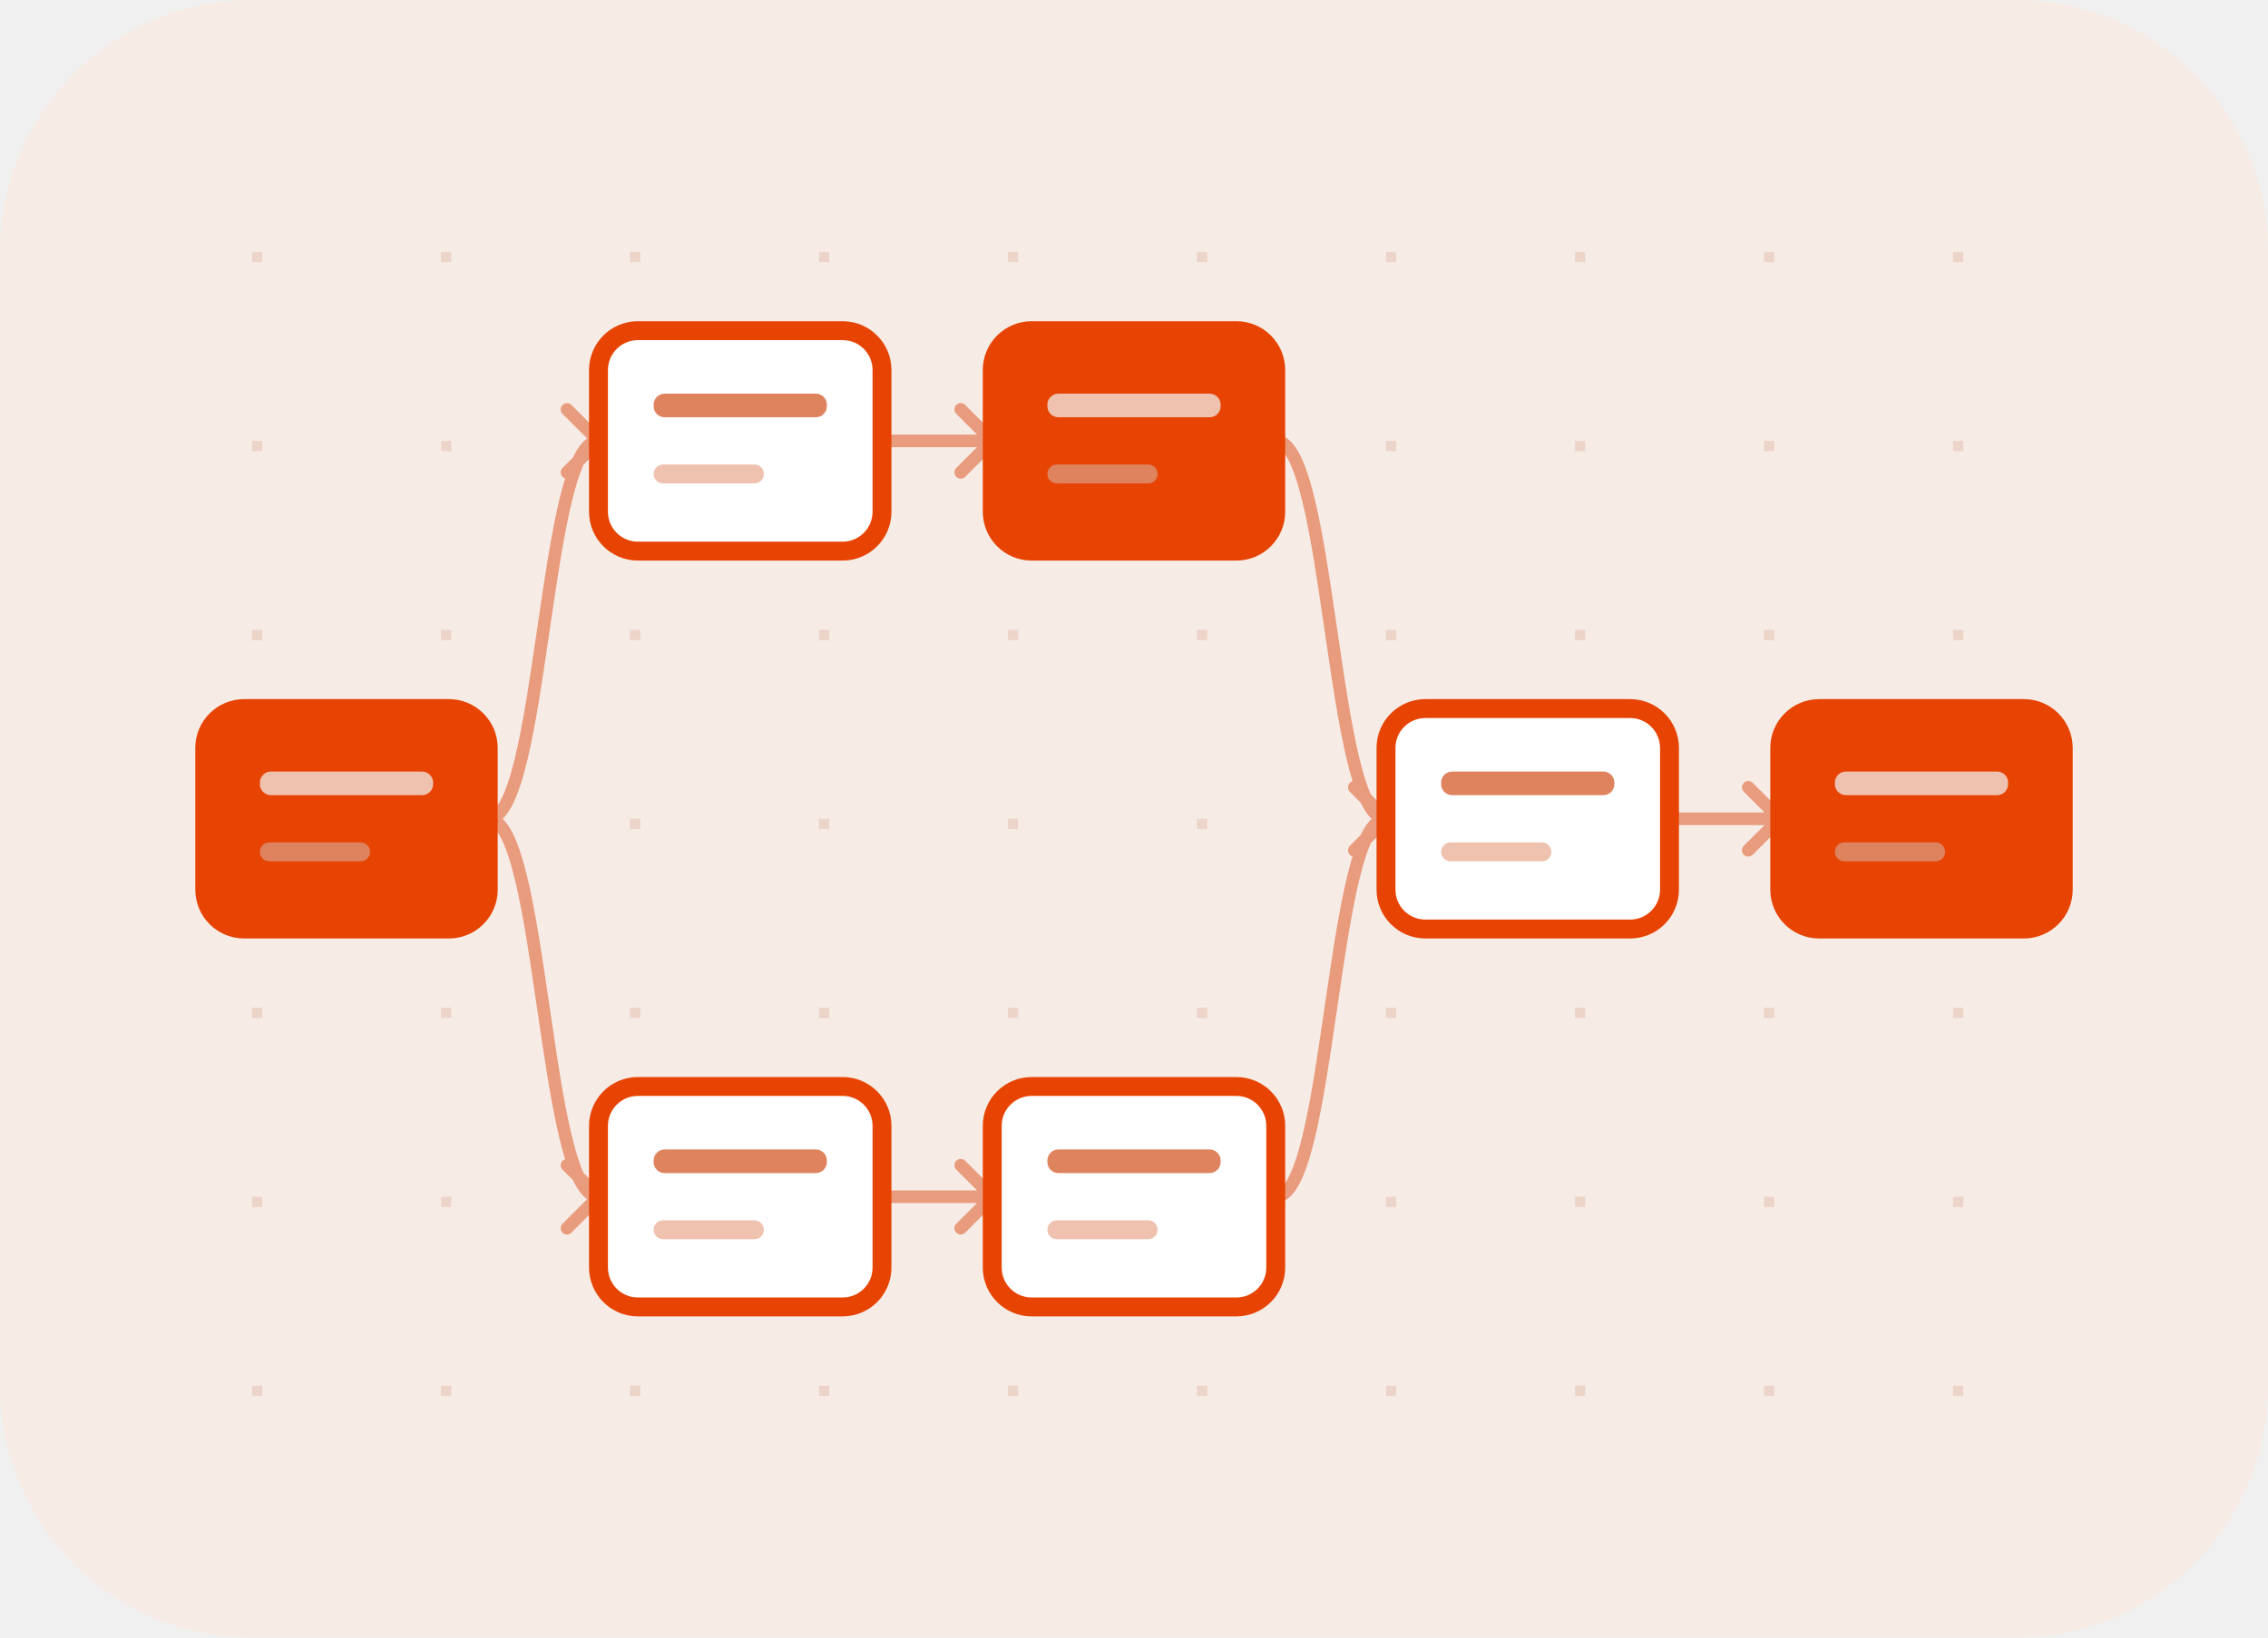
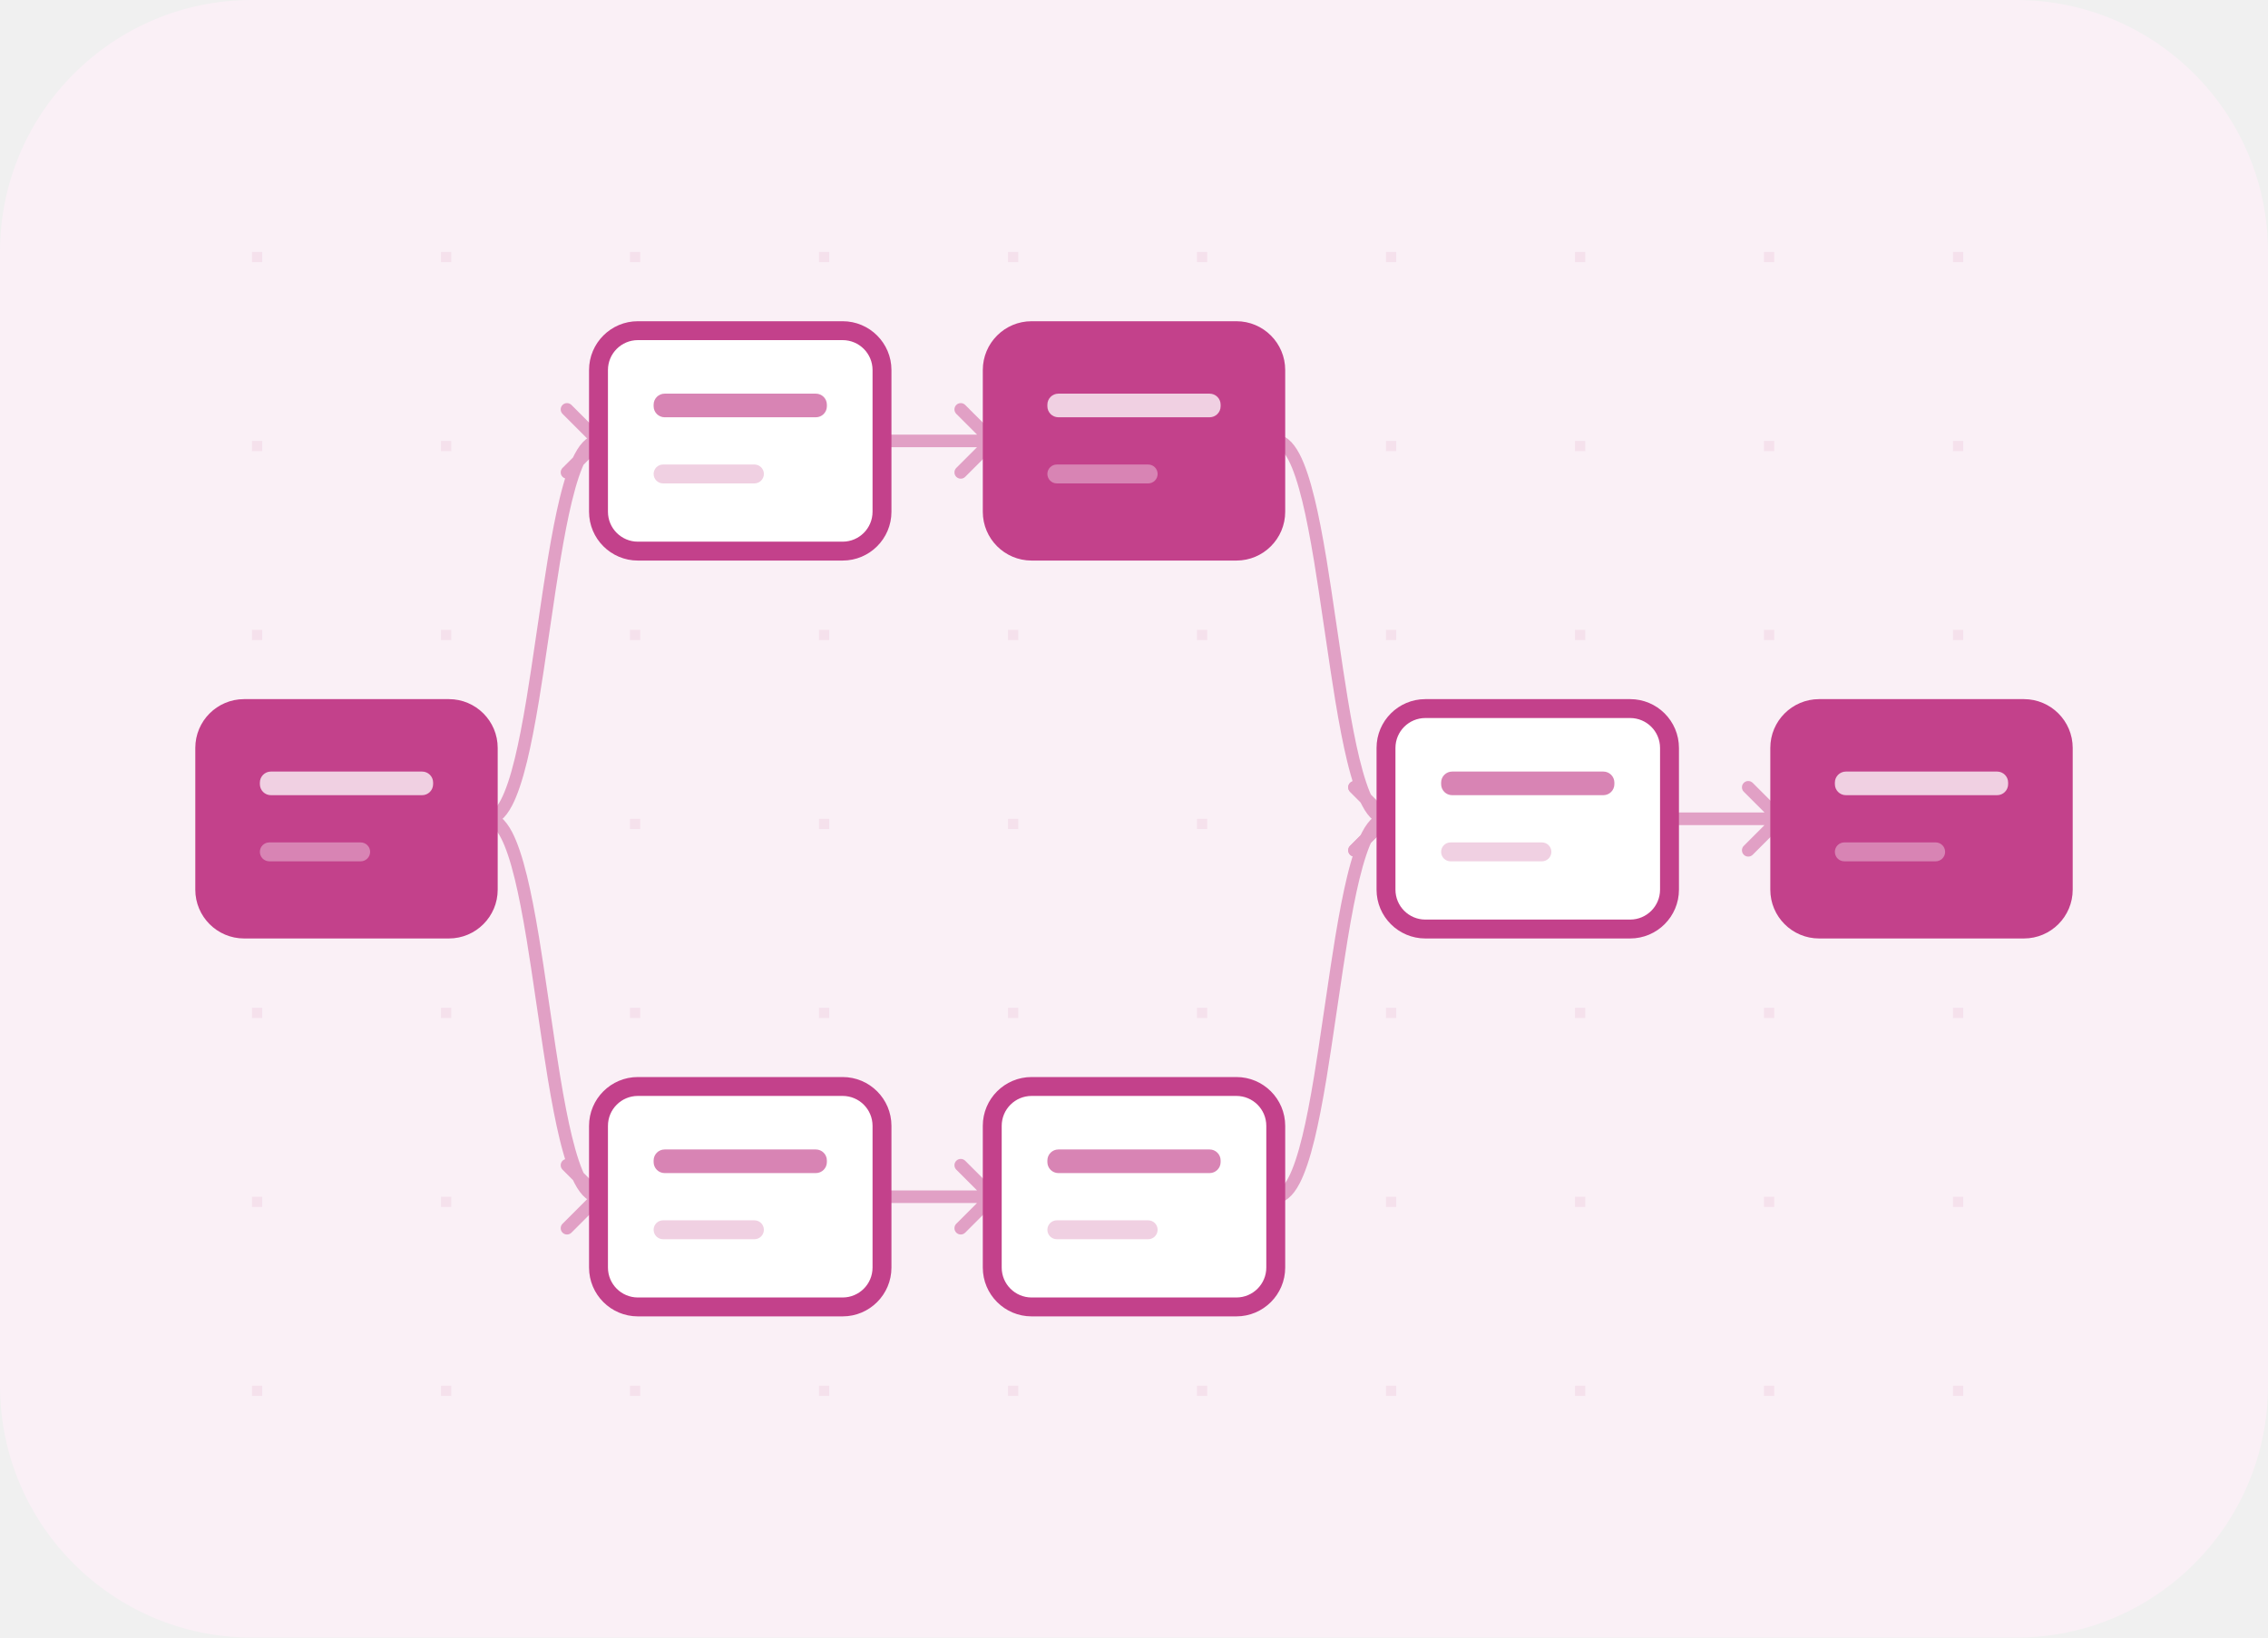
<svg xmlns="http://www.w3.org/2000/svg" width="144" height="104" viewBox="0 0 144 104">
  <defs>
    <clipPath id="c1">
      <rect width="128" height="88" rx="10" />
    </clipPath>
  </defs>
-   <rect width="144" height="104" rx="16" fill="#f6ebe5" />
+   <rect width="144" height="104" rx="16" fill="#faf0f6" />
  <g transform="translate(8 8)" clip-path="url(#c1)">
-     <path d="M8 8h.65v.65h-.65zM20 8h.65v.65h-.65zM32 8h.65v.65h-.65zM44 8h.65v.65h-.65zM56 8h.65v.65h-.65zM68 8h.65v.65h-.65zM80 8h.65v.65h-.65zM92 8h.65v.65h-.65zM104 8h.65v.65h-.65zM116 8h.65v.65h-.65zM8 20h.65v.65h-.65zM20 20h.65v.65h-.65zM32 20h.65v.65h-.65zM44 20h.65v.65h-.65zM56 20h.65v.65h-.65zM68 20h.65v.65h-.65zM80 20h.65v.65h-.65zM92 20h.65v.65h-.65zM104 20h.65v.65h-.65zM116 20h.65v.65h-.65zM8 32h.65v.65h-.65zM20 32h.65v.65h-.65zM32 32h.65v.65h-.65zM44 32h.65v.65h-.65zM56 32h.65v.65h-.65zM68 32h.65v.65h-.65zM80 32h.65v.65h-.65zM92 32h.65v.65h-.65zM104 32h.65v.65h-.65zM116 32h.65v.65h-.65zM8 44h.65v.65h-.65zM20 44h.65v.65h-.65zM32 44h.65v.65h-.65zM44 44h.65v.65h-.65zM56 44h.65v.65h-.65zM68 44h.65v.65h-.65zM80 44h.65v.65h-.65zM92 44h.65v.65h-.65zM104 44h.65v.65h-.65zM116 44h.65v.65h-.65zM8 56h.65v.65h-.65zM20 56h.65v.65h-.65zM32 56h.65v.65h-.65zM44 56h.65v.65h-.65zM56 56h.65v.65h-.65zM68 56h.65v.65h-.65zM80 56h.65v.65h-.65zM92 56h.65v.65h-.65zM104 56h.65v.65h-.65zM116 56h.65v.65h-.65zM8 68h.65v.65h-.65zM20 68h.65v.65h-.65zM32 68h.65v.65h-.65zM44 68h.65v.65h-.65zM56 68h.65v.65h-.65zM68 68h.65v.65h-.65zM80 68h.65v.65h-.65zM92 68h.65v.65h-.65zM104 68h.65v.65h-.65zM116 68h.65v.65h-.65zM8 80h.65v.65h-.65zM20 80h.65v.65h-.65zM32 80h.65v.65h-.65zM44 80h.65v.65h-.65zM56 80h.65v.65h-.65zM68 80h.65v.65h-.65zM80 80h.65v.65h-.65zM92 80h.65v.65h-.65zM104 80h.65v.65h-.65zM116 80h.65v.65h-.65z" fill="#ecd4c9" />
-     <path d="M23 43.6q.166 0 .348-.165 .229-.209 .459-.651 .456-.876 .882-2.628 .361-1.486 .746-3.815 .232-1.402 .669-4.399 .438-3.003 .671-4.413 .39-2.359 .758-3.873 .449-1.848 .95-2.81 .649-1.246 1.517-1.246 .08 0 .153 .03 .074 .031 .13 .087 .056 .056 .087 .13 .03 .073 .03 .153 0 .08-.03 .153-.031 .074-.087 .13-.056 .056-.13 .087-.073 .03-.153 .03-.166 0-.348 .165-.229 .209-.459 .651-.456 .876-.882 2.628-.361 1.486-.746 3.815-.232 1.402-.669 4.399-.438 3.003-.671 4.413-.39 2.359-.758 3.873-.449 1.848-.95 2.81-.649 1.246-1.517 1.246-.08 0-.153-.03-.074-.031-.13-.087-.056-.056-.087-.13-.03-.073-.03-.153 0-.08 .03-.153 .031-.074 .087-.13 .056-.056 .13-.087 .073-.03 .153-.03zM28.283 17.717l2 2q.056 .056 .087 .13 .03 .073 .03 .153 0 .08-.03 .153-.031 .074-.087 .13l-2 2q-.056 .056-.13 .087-.073 .03-.153 .03-.08 0-.153-.03-.074-.031-.13-.087-.056-.056-.087-.13-.03-.073-.03-.153 0-.08 .03-.153 .031-.074 .087-.13l2-2 .283 .283-.283 .283-2-2q-.056-.056-.087-.13-.03-.073-.03-.153 0-.08 .03-.153 .031-.074 .087-.13 .056-.056 .13-.087 .073-.03 .153-.03 .08 0 .153 .03 .074 .031 .13 .087z" fill="#e99b7d" />
-     <path d="M23 43.6q.868 0 1.517 1.246 .501 .962 .95 2.81 .368 1.514 .758 3.873 .233 1.41 .671 4.413 .437 2.997 .669 4.399 .385 2.329 .746 3.815 .426 1.752 .882 2.628 .23 .442 .459 .651 .182 .165 .348 .165 .08 0 .153 .03 .074 .031 .13 .087 .056 .056 .087 .13 .03 .073 .03 .153 0 .08-.03 .153-.031 .074-.087 .13-.056 .056-.13 .087-.073 .03-.153 .03-.868 0-1.517-1.246-.501-.962-.95-2.81-.368-1.514-.758-3.873-.233-1.41-.671-4.413-.437-2.997-.669-4.399-.385-2.329-.746-3.815-.426-1.752-.882-2.628-.23-.442-.459-.651-.182-.165-.348-.165-.08 0-.153-.03-.074-.031-.13-.087-.056-.056-.087-.13-.03-.073-.03-.153 0-.08 .03-.153 .031-.074 .087-.13 .056-.056 .13-.087 .073-.03 .153-.03zM28.283 65.717l2 2q.056 .056 .087 .13 .03 .073 .03 .153 0 .08-.03 .153-.031 .074-.087 .13l-2 2q-.056 .056-.13 .087-.073 .03-.153 .03-.08 0-.153-.03-.074-.031-.13-.087-.056-.056-.087-.13-.03-.073-.03-.153 0-.08 .03-.153 .031-.074 .087-.13l2-2 .283 .283-.283 .283-2-2q-.056-.056-.087-.13-.03-.073-.03-.153 0-.08 .03-.153 .031-.074 .087-.13 .056-.056 .13-.087 .073-.03 .153-.03 .08 0 .153 .03 .074 .031 .13 .087z" fill="#e99b7d" />
-     <path d="M48 19.6h3.5 3.5q.08 0 .153 .03 .074 .031 .13 .087 .056 .056 .087 .13 .03 .073 .03 .153 0 .08-.03 .153-.031 .074-.087 .13-.056 .056-.13 .087-.073 .03-.153 .03h-3.5-3.5q-.08 0-.153-.03-.074-.031-.13-.087-.056-.056-.087-.13-.03-.073-.03-.153 0-.08 .03-.153 .031-.074 .087-.13 .056-.056 .13-.087 .073-.03 .153-.03zM53.283 17.717l2 2q.056 .056 .087 .13 .03 .073 .03 .153 0 .08-.03 .153-.031 .074-.087 .13l-2 2q-.056 .056-.13 .087-.073 .03-.153 .03-.08 0-.153-.03-.074-.031-.13-.087-.056-.056-.087-.13-.03-.073-.03-.153 0-.08 .03-.153 .031-.074 .087-.13l2-2 .283 .283-.283 .283-2-2q-.056-.056-.087-.13-.03-.073-.03-.153 0-.08 .03-.153 .031-.074 .087-.13 .056-.056 .13-.087 .073-.03 .153-.03 .08 0 .153 .03 .074 .031 .13 .087z" fill="#e99b7d" />
-     <path d="M48 67.6h3.5 3.5q.08 0 .153 .03 .074 .031 .13 .087 .056 .056 .087 .13 .03 .073 .03 .153 0 .08-.03 .153-.031 .074-.087 .13-.056 .056-.13 .087-.073 .03-.153 .03h-3.5-3.5q-.08 0-.153-.03-.074-.031-.13-.087-.056-.056-.087-.13-.03-.073-.03-.153 0-.08 .03-.153 .031-.074 .087-.13 .056-.056 .13-.087 .073-.03 .153-.03zM53.283 65.717l2 2q.056 .056 .087 .13 .03 .073 .03 .153 0 .08-.03 .153-.031 .074-.087 .13l-2 2q-.056 .056-.13 .087-.073 .03-.153 .03-.08 0-.153-.03-.074-.031-.13-.087-.056-.056-.087-.13-.03-.073-.03-.153 0-.08 .03-.153 .031-.074 .087-.13l2-2 .283 .283-.283 .283-2-2q-.056-.056-.087-.13-.03-.073-.03-.153 0-.08 .03-.153 .031-.074 .087-.13 .056-.056 .13-.087 .073-.03 .153-.03 .08 0 .153 .03 .074 .031 .13 .087z" fill="#e99b7d" />
-     <path d="M73 19.6q.868 0 1.517 1.246 .501 .962 .95 2.81 .368 1.514 .758 3.873 .233 1.41 .671 4.413 .437 2.997 .669 4.399 .384 2.329 .746 3.815 .426 1.752 .882 2.628 .23 .442 .459 .651 .182 .165 .348 .165 .08 0 .153 .03 .074 .031 .13 .087 .056 .056 .087 .13 .03 .073 .03 .153 0 .08-.03 .153-.031 .074-.087 .13-.056 .056-.13 .087-.073 .03-.153 .03-.868 0-1.517-1.246-.501-.962-.95-2.81-.368-1.514-.758-3.873-.233-1.41-.671-4.413-.437-2.997-.669-4.399-.384-2.329-.746-3.815-.426-1.752-.882-2.628-.23-.442-.459-.651-.182-.165-.348-.165-.08 0-.153-.03-.074-.031-.13-.087-.056-.056-.087-.13-.03-.073-.03-.153 0-.08 .03-.153 .031-.074 .087-.13 .056-.056 .13-.087 .073-.03 .153-.03zM78.283 41.717l2 2q.056 .056 .087 .13 .03 .073 .03 .153 0 .08-.03 .153-.031 .074-.087 .13l-2 2q-.056 .056-.13 .087-.073 .03-.153 .03-.08 0-.153-.03-.074-.031-.13-.087-.056-.056-.087-.13-.03-.073-.03-.153 0-.08 .03-.153 .031-.074 .087-.13l2-2 .283 .283-.283 .283-2-2q-.056-.056-.087-.13-.03-.073-.03-.153 0-.08 .03-.153 .031-.074 .087-.13 .056-.056 .13-.087 .073-.03 .153-.03 .08 0 .153 .03 .074 .031 .13 .087z" fill="#e99b7d" />
-     <path d="M73 67.6q.166 0 .348-.165 .229-.209 .459-.651 .456-.876 .882-2.628 .362-1.486 .746-3.815 .232-1.402 .669-4.399 .438-3.003 .671-4.413 .39-2.359 .758-3.873 .449-1.848 .95-2.81 .649-1.246 1.517-1.246 .08 0 .153 .03 .074 .031 .13 .087 .056 .056 .087 .13 .03 .073 .03 .153 0 .08-.03 .153-.031 .074-.087 .13-.056 .056-.13 .087-.073 .03-.153 .03-.166 0-.348 .165-.229 .209-.459 .651-.456 .876-.882 2.628-.362 1.486-.746 3.815-.232 1.402-.669 4.399-.438 3.003-.671 4.413-.39 2.359-.758 3.873-.449 1.848-.95 2.81-.649 1.246-1.517 1.246-.08 0-.153-.03-.074-.031-.13-.087-.056-.056-.087-.13-.03-.073-.03-.153 0-.08 .03-.153 .031-.074 .087-.13 .056-.056 .13-.087 .073-.03 .153-.03zM78.283 41.717l2 2q.056 .056 .087 .13 .03 .073 .03 .153 0 .08-.03 .153-.031 .074-.087 .13l-2 2q-.056 .056-.13 .087-.073 .03-.153 .03-.08 0-.153-.03-.074-.031-.13-.087-.056-.056-.087-.13-.03-.073-.03-.153 0-.08 .03-.153 .031-.074 .087-.13l2-2 .283 .283-.283 .283-2-2q-.056-.056-.087-.13-.03-.073-.03-.153 0-.08 .03-.153 .031-.074 .087-.13 .056-.056 .13-.087 .073-.03 .153-.03 .08 0 .153 .03 .074 .031 .13 .087z" fill="#e99b7d" />
-     <path d="M98 43.6h3.5 3.5q.08 0 .153 .03 .074 .031 .13 .087 .056 .056 .087 .13 .03 .073 .03 .153 0 .08-.03 .153-.031 .074-.087 .13-.056 .056-.13 .087-.073 .03-.153 .03h-3.5-3.5q-.08 0-.153-.03-.074-.031-.13-.087-.056-.056-.087-.13-.03-.073-.03-.153 0-.08 .03-.153 .031-.074 .087-.13 .056-.056 .13-.087 .073-.03 .153-.03zM103.283 41.717l2 2q.056 .056 .087 .13 .03 .073 .03 .153 0 .08-.03 .153-.031 .074-.087 .13l-2 2q-.056 .056-.13 .087-.073 .03-.153 .03-.08 0-.153-.03-.074-.031-.13-.087-.056-.056-.087-.13-.03-.073-.03-.153 0-.08 .03-.153 .031-.074 .087-.13l2-2 .283 .283-.283 .283-2-2q-.056-.056-.087-.13-.03-.073-.03-.153 0-.08 .03-.153 .031-.074 .087-.13 .056-.056 .13-.087 .073-.03 .153-.03 .08 0 .153 .03 .074 .031 .13 .087z" fill="#e99b7d" />
-     <rect transform="translate(5 37)" width="18" height="14" rx="2.5" fill="#e74403" />
-     <path transform="translate(5 37)" d="M2.5 14.6c-1.712 0-3.1-1.388-3.1-3.1v-9c0-1.712 1.388-3.1 3.1-3.1v1.2c-1.049 0-1.9 .851-1.9 1.9v9c0 1.049 .851 1.9 1.9 1.9M18.6 11.5c0 1.712-1.388 3.1-3.1 3.1h-13c-1.712 0-3.1-1.388-3.1-3.1h1.2c0 1.049 .851 1.9 1.9 1.9h13c1.049 0 1.9-.851 1.9-1.9M15.5-.6c1.712 0 3.1 1.388 3.1 3.1v9c0 1.712-1.388 3.1-3.1 3.1v-1.2c1.049 0 1.9-.851 1.9-1.9v-9c0-1.049-.851-1.9-1.9-1.9M-.6 2.5c0-1.712 1.388-3.1 3.1-3.1h13c1.712 0 3.1 1.388 3.1 3.1h-1.2c0-1.049-.851-1.9-1.9-1.9h-13c-1.049 0-1.9 .851-1.9 1.9z" fill="#e74403" />
-     <rect transform="translate(8.5 41)" width="11" height="1.5" rx="0.7" fill="#efc1af" />
-     <rect transform="translate(8.5 45.5)" width="7" height="1.2" rx="0.6" fill="#df825e" />
+     <path d="M8 8h.65v.65h-.65zM20 8h.65v.65h-.65zM32 8h.65v.65h-.65zM44 8h.65v.65h-.65zM56 8h.65v.65h-.65zM68 8h.65v.65h-.65zM80 8h.65v.65h-.65zM92 8h.65v.65h-.65zM104 8h.65v.65h-.65zM116 8h.65v.65h-.65zM8 20h.65v.65h-.65zM20 20h.65v.65h-.65zM32 20h.65v.65h-.65zM44 20h.65v.65h-.65zM56 20h.65v.65h-.65zM68 20h.65v.65h-.65zM80 20h.65v.65h-.65zM92 20h.65v.65h-.65zM104 20h.65v.65h-.65zM116 20h.65v.65h-.65zM8 32h.65v.65h-.65zM20 32h.65v.65h-.65zM32 32h.65v.65h-.65zM44 32h.65v.65h-.65zM56 32h.65v.65h-.65zM68 32h.65v.65h-.65zM80 32h.65v.65h-.65zM92 32h.65v.65h-.65zM104 32h.65v.65h-.65zM116 32h.65v.65h-.65zM8 44h.65v.65h-.65zM20 44h.65v.65h-.65zM32 44h.65v.65h-.65zM44 44h.65v.65h-.65zM56 44h.65v.65h-.65zM68 44h.65v.65h-.65zM80 44h.65v.65h-.65zM92 44h.65v.65h-.65zM104 44h.65v.65h-.65zM116 44h.65v.65h-.65zM8 56h.65v.65h-.65zM20 56h.65v.65h-.65zM32 56h.65v.65h-.65zM44 56h.65v.65h-.65zM56 56h.65v.65h-.65zM68 56h.65v.65h-.65zM80 56h.65v.65h-.65zM92 56h.65v.65h-.65zM104 56h.65v.65h-.65zM116 56h.65v.65h-.65zM8 68h.65v.65h-.65zM20 68h.65v.65h-.65zM32 68h.65v.65h-.65zM44 68h.65v.65h-.65zM56 68h.65v.65h-.65zM68 68h.65v.65h-.65zM80 68h.65v.65h-.65zM92 68h.65v.65h-.65zM104 68h.65v.65h-.65zM116 68h.65v.65h-.65zM8 80h.65v.65h-.65zM20 80h.65v.65h-.65zM32 80h.65v.65h-.65zM44 80h.65v.65h-.65zM56 80h.65v.65h-.65zM68 80h.65v.65h-.65zM80 80h.65v.65h-.65zM92 80h.65v.65h-.65zM104 80h.65v.65h-.65zM116 80h.65v.65h-.65z" fill="#f5e1ec" />
+     <path d="M23 43.6q.166 0 .348-.165 .229-.209 .459-.651 .456-.876 .882-2.628 .361-1.486 .746-3.815 .232-1.402 .669-4.399 .438-3.003 .671-4.413 .39-2.359 .758-3.873 .449-1.848 .95-2.81 .649-1.246 1.517-1.246 .08 0 .153 .03 .074 .031 .13 .087 .056 .056 .087 .13 .03 .073 .03 .153 0 .08-.03 .153-.031 .074-.087 .13-.056 .056-.13 .087-.073 .03-.153 .03-.166 0-.348 .165-.229 .209-.459 .651-.456 .876-.882 2.628-.361 1.486-.746 3.815-.232 1.402-.669 4.399-.438 3.003-.671 4.413-.39 2.359-.758 3.873-.449 1.848-.95 2.81-.649 1.246-1.517 1.246-.08 0-.153-.03-.074-.031-.13-.087-.056-.056-.087-.13-.03-.073-.03-.153 0-.08 .03-.153 .031-.074 .087-.13 .056-.056 .13-.087 .073-.03 .153-.03zM28.283 17.717l2 2q.056 .056 .087 .13 .03 .073 .03 .153 0 .08-.03 .153-.031 .074-.087 .13l-2 2q-.056 .056-.13 .087-.073 .03-.153 .03-.08 0-.153-.03-.074-.031-.13-.087-.056-.056-.087-.13-.03-.073-.03-.153 0-.08 .03-.153 .031-.074 .087-.13l2-2 .283 .283-.283 .283-2-2q-.056-.056-.087-.13-.03-.073-.03-.153 0-.08 .03-.153 .031-.074 .087-.13 .056-.056 .13-.087 .073-.03 .153-.03 .08 0 .153 .03 .074 .031 .13 .087z" fill="#e1a0c5" />
+     <path d="M23 43.6q.868 0 1.517 1.246 .501 .962 .95 2.81 .368 1.514 .758 3.873 .233 1.41 .671 4.413 .437 2.997 .669 4.399 .385 2.329 .746 3.815 .426 1.752 .882 2.628 .23 .442 .459 .651 .182 .165 .348 .165 .08 0 .153 .03 .074 .031 .13 .087 .056 .056 .087 .13 .03 .073 .03 .153 0 .08-.03 .153-.031 .074-.087 .13-.056 .056-.13 .087-.073 .03-.153 .03-.868 0-1.517-1.246-.501-.962-.95-2.81-.368-1.514-.758-3.873-.233-1.41-.671-4.413-.437-2.997-.669-4.399-.385-2.329-.746-3.815-.426-1.752-.882-2.628-.23-.442-.459-.651-.182-.165-.348-.165-.08 0-.153-.03-.074-.031-.13-.087-.056-.056-.087-.13-.03-.073-.03-.153 0-.08 .03-.153 .031-.074 .087-.13 .056-.056 .13-.087 .073-.03 .153-.03zM28.283 65.717l2 2q.056 .056 .087 .13 .03 .073 .03 .153 0 .08-.03 .153-.031 .074-.087 .13l-2 2q-.056 .056-.13 .087-.073 .03-.153 .03-.08 0-.153-.03-.074-.031-.13-.087-.056-.056-.087-.13-.03-.073-.03-.153 0-.08 .03-.153 .031-.074 .087-.13l2-2 .283 .283-.283 .283-2-2q-.056-.056-.087-.13-.03-.073-.03-.153 0-.08 .03-.153 .031-.074 .087-.13 .056-.056 .13-.087 .073-.03 .153-.03 .08 0 .153 .03 .074 .031 .13 .087z" fill="#e1a0c5" />
+     <path d="M48 19.6h3.5 3.5q.08 0 .153 .03 .074 .031 .13 .087 .056 .056 .087 .13 .03 .073 .03 .153 0 .08-.03 .153-.031 .074-.087 .13-.056 .056-.13 .087-.073 .03-.153 .03h-3.5-3.5q-.08 0-.153-.03-.074-.031-.13-.087-.056-.056-.087-.13-.03-.073-.03-.153 0-.08 .03-.153 .031-.074 .087-.13 .056-.056 .13-.087 .073-.03 .153-.03zM53.283 17.717l2 2q.056 .056 .087 .13 .03 .073 .03 .153 0 .08-.03 .153-.031 .074-.087 .13l-2 2q-.056 .056-.13 .087-.073 .03-.153 .03-.08 0-.153-.03-.074-.031-.13-.087-.056-.056-.087-.13-.03-.073-.03-.153 0-.08 .03-.153 .031-.074 .087-.13l2-2 .283 .283-.283 .283-2-2q-.056-.056-.087-.13-.03-.073-.03-.153 0-.08 .03-.153 .031-.074 .087-.13 .056-.056 .13-.087 .073-.03 .153-.03 .08 0 .153 .03 .074 .031 .13 .087z" fill="#e1a0c5" />
+     <path d="M48 67.6h3.5 3.5q.08 0 .153 .03 .074 .031 .13 .087 .056 .056 .087 .13 .03 .073 .03 .153 0 .08-.03 .153-.031 .074-.087 .13-.056 .056-.13 .087-.073 .03-.153 .03h-3.5-3.5q-.08 0-.153-.03-.074-.031-.13-.087-.056-.056-.087-.13-.03-.073-.03-.153 0-.08 .03-.153 .031-.074 .087-.13 .056-.056 .13-.087 .073-.03 .153-.03zM53.283 65.717l2 2q.056 .056 .087 .13 .03 .073 .03 .153 0 .08-.03 .153-.031 .074-.087 .13l-2 2q-.056 .056-.13 .087-.073 .03-.153 .03-.08 0-.153-.03-.074-.031-.13-.087-.056-.056-.087-.13-.03-.073-.03-.153 0-.08 .03-.153 .031-.074 .087-.13l2-2 .283 .283-.283 .283-2-2q-.056-.056-.087-.13-.03-.073-.03-.153 0-.08 .03-.153 .031-.074 .087-.13 .056-.056 .13-.087 .073-.03 .153-.03 .08 0 .153 .03 .074 .031 .13 .087z" fill="#e1a0c5" />
+     <path d="M73 19.6q.868 0 1.517 1.246 .501 .962 .95 2.81 .368 1.514 .758 3.873 .233 1.41 .671 4.413 .437 2.997 .669 4.399 .384 2.329 .746 3.815 .426 1.752 .882 2.628 .23 .442 .459 .651 .182 .165 .348 .165 .08 0 .153 .03 .074 .031 .13 .087 .056 .056 .087 .13 .03 .073 .03 .153 0 .08-.03 .153-.031 .074-.087 .13-.056 .056-.13 .087-.073 .03-.153 .03-.868 0-1.517-1.246-.501-.962-.95-2.81-.368-1.514-.758-3.873-.233-1.41-.671-4.413-.437-2.997-.669-4.399-.384-2.329-.746-3.815-.426-1.752-.882-2.628-.23-.442-.459-.651-.182-.165-.348-.165-.08 0-.153-.03-.074-.031-.13-.087-.056-.056-.087-.13-.03-.073-.03-.153 0-.08 .03-.153 .031-.074 .087-.13 .056-.056 .13-.087 .073-.03 .153-.03zM78.283 41.717l2 2q.056 .056 .087 .13 .03 .073 .03 .153 0 .08-.03 .153-.031 .074-.087 .13l-2 2q-.056 .056-.13 .087-.073 .03-.153 .03-.08 0-.153-.03-.074-.031-.13-.087-.056-.056-.087-.13-.03-.073-.03-.153 0-.08 .03-.153 .031-.074 .087-.13l2-2 .283 .283-.283 .283-2-2q-.056-.056-.087-.13-.03-.073-.03-.153 0-.08 .03-.153 .031-.074 .087-.13 .056-.056 .13-.087 .073-.03 .153-.03 .08 0 .153 .03 .074 .031 .13 .087z" fill="#e1a0c5" />
+     <path d="M73 67.6q.166 0 .348-.165 .229-.209 .459-.651 .456-.876 .882-2.628 .362-1.486 .746-3.815 .232-1.402 .669-4.399 .438-3.003 .671-4.413 .39-2.359 .758-3.873 .449-1.848 .95-2.81 .649-1.246 1.517-1.246 .08 0 .153 .03 .074 .031 .13 .087 .056 .056 .087 .13 .03 .073 .03 .153 0 .08-.03 .153-.031 .074-.087 .13-.056 .056-.13 .087-.073 .03-.153 .03-.166 0-.348 .165-.229 .209-.459 .651-.456 .876-.882 2.628-.362 1.486-.746 3.815-.232 1.402-.669 4.399-.438 3.003-.671 4.413-.39 2.359-.758 3.873-.449 1.848-.95 2.81-.649 1.246-1.517 1.246-.08 0-.153-.03-.074-.031-.13-.087-.056-.056-.087-.13-.03-.073-.03-.153 0-.08 .03-.153 .031-.074 .087-.13 .056-.056 .13-.087 .073-.03 .153-.03zM78.283 41.717l2 2q.056 .056 .087 .13 .03 .073 .03 .153 0 .08-.03 .153-.031 .074-.087 .13l-2 2q-.056 .056-.13 .087-.073 .03-.153 .03-.08 0-.153-.03-.074-.031-.13-.087-.056-.056-.087-.13-.03-.073-.03-.153 0-.08 .03-.153 .031-.074 .087-.13l2-2 .283 .283-.283 .283-2-2q-.056-.056-.087-.13-.03-.073-.03-.153 0-.08 .03-.153 .031-.074 .087-.13 .056-.056 .13-.087 .073-.03 .153-.03 .08 0 .153 .03 .074 .031 .13 .087z" fill="#e1a0c5" />
+     <path d="M98 43.6h3.5 3.5q.08 0 .153 .03 .074 .031 .13 .087 .056 .056 .087 .13 .03 .073 .03 .153 0 .08-.03 .153-.031 .074-.087 .13-.056 .056-.13 .087-.073 .03-.153 .03h-3.5-3.5q-.08 0-.153-.03-.074-.031-.13-.087-.056-.056-.087-.13-.03-.073-.03-.153 0-.08 .03-.153 .031-.074 .087-.13 .056-.056 .13-.087 .073-.03 .153-.03zM103.283 41.717l2 2q.056 .056 .087 .13 .03 .073 .03 .153 0 .08-.03 .153-.031 .074-.087 .13l-2 2q-.056 .056-.13 .087-.073 .03-.153 .03-.08 0-.153-.03-.074-.031-.13-.087-.056-.056-.087-.13-.03-.073-.03-.153 0-.08 .03-.153 .031-.074 .087-.13l2-2 .283 .283-.283 .283-2-2q-.056-.056-.087-.13-.03-.073-.03-.153 0-.08 .03-.153 .031-.074 .087-.13 .056-.056 .13-.087 .073-.03 .153-.03 .08 0 .153 .03 .074 .031 .13 .087z" fill="#e1a0c5" />
+     <rect transform="translate(5 37)" width="18" height="14" rx="2.5" fill="#c3418b" />
+     <path transform="translate(5 37)" d="M2.5 14.6c-1.712 0-3.1-1.388-3.1-3.1v-9c0-1.712 1.388-3.1 3.1-3.1v1.2c-1.049 0-1.9 .851-1.9 1.9v9c0 1.049 .851 1.9 1.9 1.9M18.6 11.5c0 1.712-1.388 3.1-3.1 3.1h-13c-1.712 0-3.1-1.388-3.1-3.1h1.2c0 1.049 .851 1.9 1.9 1.9h13c1.049 0 1.9-.851 1.9-1.9M15.5-.6c1.712 0 3.1 1.388 3.1 3.1v9c0 1.712-1.388 3.1-3.1 3.1v-1.2c1.049 0 1.9-.851 1.9-1.9v-9c0-1.049-.851-1.9-1.9-1.9M-.6 2.5c0-1.712 1.388-3.1 3.1-3.1h13c1.712 0 3.1 1.388 3.1 3.1h-1.2c0-1.049-.851-1.9-1.9-1.9h-13c-1.049 0-1.9 .851-1.9 1.9z" fill="#c3418b" />
+     <rect transform="translate(8.5 41)" width="11" height="1.5" rx="0.7" fill="#f0d0e2" />
+     <rect transform="translate(8.5 45.5)" width="7" height="1.2" rx="0.6" fill="#d884b4" />
    <rect transform="translate(30 13)" width="18" height="14" rx="2.5" fill="#ffffff" />
-     <path transform="translate(30 13)" d="M2.5 14.6c-1.712 0-3.1-1.388-3.1-3.1v-9c0-1.712 1.388-3.1 3.1-3.1v1.2c-1.049 0-1.9 .851-1.9 1.9v9c0 1.049 .851 1.9 1.9 1.9M18.6 11.5c0 1.712-1.388 3.1-3.1 3.1h-13c-1.712 0-3.1-1.388-3.1-3.1h1.2c0 1.049 .851 1.9 1.9 1.9h13c1.049 0 1.9-.851 1.9-1.9M15.5-.6c1.712 0 3.1 1.388 3.1 3.1v9c0 1.712-1.388 3.1-3.1 3.1v-1.2c1.049 0 1.9-.851 1.9-1.9v-9c0-1.049-.851-1.9-1.9-1.9M-.6 2.5c0-1.712 1.388-3.1 3.1-3.1h13c1.712 0 3.1 1.388 3.1 3.1h-1.2c0-1.049-.851-1.9-1.9-1.9h-13c-1.049 0-1.9 .851-1.9 1.9z" fill="#e74403" />
-     <rect transform="translate(33.5 17)" width="11" height="1.5" rx="0.7" fill="#df825e" />
-     <rect transform="translate(33.5 21.5)" width="7" height="1.2" rx="0.6" fill="#efc1af" />
+     <path transform="translate(30 13)" d="M2.5 14.6c-1.712 0-3.1-1.388-3.1-3.1v-9c0-1.712 1.388-3.1 3.1-3.1v1.2c-1.049 0-1.9 .851-1.9 1.9v9c0 1.049 .851 1.9 1.9 1.9M18.6 11.5c0 1.712-1.388 3.1-3.1 3.1h-13c-1.712 0-3.1-1.388-3.1-3.1h1.2c0 1.049 .851 1.9 1.9 1.9h13c1.049 0 1.9-.851 1.9-1.9M15.5-.6c1.712 0 3.1 1.388 3.1 3.1v9c0 1.712-1.388 3.1-3.1 3.1v-1.2c1.049 0 1.9-.851 1.9-1.9v-9c0-1.049-.851-1.9-1.9-1.9M-.6 2.5c0-1.712 1.388-3.1 3.1-3.1h13c1.712 0 3.1 1.388 3.1 3.1h-1.2c0-1.049-.851-1.9-1.9-1.9h-13c-1.049 0-1.9 .851-1.9 1.9z" fill="#c3418b" />
+     <rect transform="translate(33.5 17)" width="11" height="1.5" rx="0.7" fill="#d884b4" />
+     <rect transform="translate(33.5 21.5)" width="7" height="1.2" rx="0.6" fill="#f0d0e2" />
    <rect transform="translate(30 61)" width="18" height="14" rx="2.5" fill="#ffffff" />
-     <path transform="translate(30 61)" d="M2.5 14.6c-1.712 0-3.1-1.388-3.1-3.1v-9c0-1.712 1.388-3.1 3.1-3.1v1.2c-1.049 0-1.9 .851-1.9 1.9v9c0 1.049 .851 1.9 1.9 1.9M18.6 11.5c0 1.712-1.388 3.1-3.1 3.1h-13c-1.712 0-3.1-1.388-3.1-3.1h1.2c0 1.049 .851 1.9 1.9 1.9h13c1.049 0 1.9-.851 1.9-1.9M15.5-.6c1.712 0 3.1 1.388 3.1 3.1v9c0 1.712-1.388 3.1-3.1 3.1v-1.2c1.049 0 1.9-.851 1.9-1.9v-9c0-1.049-.851-1.9-1.9-1.9M-.6 2.5c0-1.712 1.388-3.1 3.1-3.1h13c1.712 0 3.1 1.388 3.1 3.1h-1.2c0-1.049-.851-1.9-1.9-1.9h-13c-1.049 0-1.9 .851-1.9 1.9z" fill="#e74403" />
-     <rect transform="translate(33.5 65)" width="11" height="1.5" rx="0.7" fill="#df825e" />
-     <rect transform="translate(33.5 69.5)" width="7" height="1.2" rx="0.6" fill="#efc1af" />
-     <rect transform="translate(55 13)" width="18" height="14" rx="2.5" fill="#e74403" />
-     <path transform="translate(55 13)" d="M2.5 14.6c-1.712 0-3.1-1.388-3.1-3.1v-9c0-1.712 1.388-3.1 3.1-3.1v1.2c-1.049 0-1.9 .851-1.9 1.9v9c0 1.049 .851 1.9 1.9 1.9M18.6 11.5c0 1.712-1.388 3.1-3.1 3.1h-13c-1.712 0-3.1-1.388-3.1-3.1h1.2c0 1.049 .851 1.9 1.9 1.9h13c1.049 0 1.9-.851 1.9-1.9M15.5-.6c1.712 0 3.1 1.388 3.1 3.1v9c0 1.712-1.388 3.1-3.1 3.1v-1.2c1.049 0 1.9-.851 1.9-1.9v-9c0-1.049-.851-1.9-1.9-1.9M-.6 2.5c0-1.712 1.388-3.1 3.1-3.1h13c1.712 0 3.1 1.388 3.1 3.1h-1.2c0-1.049-.851-1.9-1.9-1.9h-13c-1.049 0-1.9 .851-1.9 1.9z" fill="#e74403" />
-     <rect transform="translate(58.5 17)" width="11" height="1.5" rx="0.7" fill="#efc1af" />
-     <rect transform="translate(58.5 21.5)" width="7" height="1.2" rx="0.6" fill="#df825e" />
+     <path transform="translate(30 61)" d="M2.5 14.6c-1.712 0-3.1-1.388-3.1-3.1v-9c0-1.712 1.388-3.1 3.1-3.1v1.2c-1.049 0-1.9 .851-1.9 1.9v9c0 1.049 .851 1.9 1.9 1.9M18.6 11.5c0 1.712-1.388 3.1-3.1 3.1h-13c-1.712 0-3.1-1.388-3.1-3.1h1.2c0 1.049 .851 1.9 1.9 1.9h13c1.049 0 1.9-.851 1.9-1.9M15.5-.6c1.712 0 3.1 1.388 3.1 3.1v9c0 1.712-1.388 3.1-3.1 3.1v-1.2c1.049 0 1.9-.851 1.9-1.9v-9c0-1.049-.851-1.9-1.9-1.9M-.6 2.5c0-1.712 1.388-3.1 3.1-3.1h13c1.712 0 3.1 1.388 3.1 3.1h-1.2c0-1.049-.851-1.9-1.9-1.9h-13c-1.049 0-1.9 .851-1.9 1.9z" fill="#c3418b" />
+     <rect transform="translate(33.5 65)" width="11" height="1.5" rx="0.7" fill="#d884b4" />
+     <rect transform="translate(33.5 69.5)" width="7" height="1.2" rx="0.6" fill="#f0d0e2" />
+     <rect transform="translate(55 13)" width="18" height="14" rx="2.5" fill="#c3418b" />
+     <path transform="translate(55 13)" d="M2.5 14.6c-1.712 0-3.1-1.388-3.1-3.1v-9c0-1.712 1.388-3.1 3.1-3.1v1.2c-1.049 0-1.9 .851-1.9 1.9v9c0 1.049 .851 1.9 1.9 1.9M18.6 11.5c0 1.712-1.388 3.1-3.1 3.1h-13c-1.712 0-3.1-1.388-3.1-3.1h1.2c0 1.049 .851 1.9 1.9 1.9h13c1.049 0 1.9-.851 1.9-1.9M15.5-.6c1.712 0 3.1 1.388 3.1 3.1v9c0 1.712-1.388 3.1-3.1 3.1v-1.2c1.049 0 1.9-.851 1.9-1.9v-9c0-1.049-.851-1.9-1.9-1.9M-.6 2.5c0-1.712 1.388-3.1 3.1-3.1h13c1.712 0 3.1 1.388 3.1 3.1h-1.2c0-1.049-.851-1.9-1.9-1.9h-13c-1.049 0-1.9 .851-1.9 1.9z" fill="#c3418b" />
+     <rect transform="translate(58.5 17)" width="11" height="1.5" rx="0.7" fill="#f0d0e2" />
+     <rect transform="translate(58.5 21.5)" width="7" height="1.2" rx="0.6" fill="#d884b4" />
    <rect transform="translate(55 61)" width="18" height="14" rx="2.5" fill="#ffffff" />
-     <path transform="translate(55 61)" d="M2.5 14.6c-1.712 0-3.1-1.388-3.1-3.1v-9c0-1.712 1.388-3.1 3.1-3.1v1.2c-1.049 0-1.9 .851-1.9 1.9v9c0 1.049 .851 1.9 1.9 1.9M18.6 11.5c0 1.712-1.388 3.1-3.1 3.1h-13c-1.712 0-3.1-1.388-3.1-3.1h1.2c0 1.049 .851 1.9 1.9 1.9h13c1.049 0 1.9-.851 1.9-1.9M15.5-.6c1.712 0 3.1 1.388 3.1 3.1v9c0 1.712-1.388 3.1-3.1 3.1v-1.2c1.049 0 1.9-.851 1.9-1.9v-9c0-1.049-.851-1.9-1.9-1.9M-.6 2.5c0-1.712 1.388-3.1 3.1-3.1h13c1.712 0 3.1 1.388 3.1 3.1h-1.2c0-1.049-.851-1.9-1.9-1.9h-13c-1.049 0-1.9 .851-1.9 1.9z" fill="#e74403" />
-     <rect transform="translate(58.5 65)" width="11" height="1.5" rx="0.7" fill="#df825e" />
-     <rect transform="translate(58.5 69.5)" width="7" height="1.2" rx="0.6" fill="#efc1af" />
+     <path transform="translate(55 61)" d="M2.5 14.6c-1.712 0-3.1-1.388-3.1-3.1v-9c0-1.712 1.388-3.1 3.1-3.1v1.2c-1.049 0-1.9 .851-1.9 1.9v9c0 1.049 .851 1.9 1.9 1.9M18.6 11.5c0 1.712-1.388 3.1-3.1 3.1h-13c-1.712 0-3.1-1.388-3.1-3.1h1.2c0 1.049 .851 1.9 1.9 1.9h13c1.049 0 1.9-.851 1.9-1.9M15.5-.6c1.712 0 3.1 1.388 3.1 3.1v9c0 1.712-1.388 3.1-3.1 3.1v-1.2c1.049 0 1.9-.851 1.9-1.9v-9c0-1.049-.851-1.9-1.9-1.9M-.6 2.5c0-1.712 1.388-3.1 3.1-3.1h13c1.712 0 3.1 1.388 3.1 3.1h-1.2c0-1.049-.851-1.9-1.9-1.9h-13c-1.049 0-1.9 .851-1.9 1.9z" fill="#c3418b" />
+     <rect transform="translate(58.5 65)" width="11" height="1.5" rx="0.7" fill="#d884b4" />
+     <rect transform="translate(58.5 69.5)" width="7" height="1.2" rx="0.6" fill="#f0d0e2" />
    <rect transform="translate(80 37)" width="18" height="14" rx="2.5" fill="#ffffff" />
-     <path transform="translate(80 37)" d="M2.5 14.6c-1.712 0-3.1-1.388-3.1-3.1v-9c0-1.712 1.388-3.1 3.1-3.1v1.2c-1.049 0-1.9 .851-1.9 1.9v9c0 1.049 .851 1.9 1.9 1.9M18.6 11.5c0 1.712-1.388 3.1-3.1 3.1h-13c-1.712 0-3.1-1.388-3.1-3.1h1.2c0 1.049 .851 1.9 1.9 1.9h13c1.049 0 1.9-.851 1.9-1.9M15.5-.6c1.712 0 3.1 1.388 3.1 3.1v9c0 1.712-1.388 3.1-3.1 3.1v-1.2c1.049 0 1.9-.851 1.9-1.9v-9c0-1.049-.851-1.9-1.9-1.9M-.6 2.5c0-1.712 1.388-3.1 3.1-3.1h13c1.712 0 3.1 1.388 3.1 3.1h-1.2c0-1.049-.851-1.9-1.9-1.9h-13c-1.049 0-1.9 .851-1.9 1.9z" fill="#e74403" />
-     <rect transform="translate(83.5 41)" width="11" height="1.5" rx="0.7" fill="#df825e" />
-     <rect transform="translate(83.5 45.5)" width="7" height="1.2" rx="0.6" fill="#efc1af" />
-     <rect transform="translate(105 37)" width="18" height="14" rx="2.5" fill="#e74403" />
-     <path transform="translate(105 37)" d="M2.5 14.6c-1.712 0-3.1-1.388-3.1-3.1v-9c0-1.712 1.388-3.1 3.1-3.1v1.2c-1.049 0-1.9 .851-1.9 1.9v9c0 1.049 .851 1.9 1.9 1.9M18.6 11.5c0 1.712-1.388 3.1-3.1 3.1h-13c-1.712 0-3.1-1.388-3.1-3.1h1.2c0 1.049 .851 1.9 1.9 1.9h13c1.049 0 1.9-.851 1.9-1.9M15.5-.6c1.712 0 3.1 1.388 3.1 3.1v9c0 1.712-1.388 3.1-3.1 3.1v-1.2c1.049 0 1.9-.851 1.9-1.9v-9c0-1.049-.851-1.9-1.9-1.9M-.6 2.5c0-1.712 1.388-3.1 3.1-3.1h13c1.712 0 3.1 1.388 3.1 3.1h-1.2c0-1.049-.851-1.9-1.9-1.9h-13c-1.049 0-1.9 .851-1.9 1.9z" fill="#e74403" />
-     <rect transform="translate(108.5 41)" width="11" height="1.5" rx="0.7" fill="#efc1af" />
-     <rect transform="translate(108.5 45.5)" width="7" height="1.2" rx="0.6" fill="#df825e" />
+     <path transform="translate(80 37)" d="M2.5 14.6c-1.712 0-3.1-1.388-3.1-3.1v-9c0-1.712 1.388-3.1 3.1-3.1v1.2c-1.049 0-1.9 .851-1.9 1.9v9c0 1.049 .851 1.9 1.9 1.9M18.6 11.5c0 1.712-1.388 3.1-3.1 3.1h-13c-1.712 0-3.1-1.388-3.1-3.1h1.2c0 1.049 .851 1.9 1.9 1.9h13c1.049 0 1.9-.851 1.9-1.9M15.5-.6c1.712 0 3.1 1.388 3.1 3.1v9c0 1.712-1.388 3.1-3.1 3.1v-1.2c1.049 0 1.9-.851 1.9-1.9v-9c0-1.049-.851-1.9-1.9-1.9M-.6 2.5c0-1.712 1.388-3.1 3.1-3.1h13c1.712 0 3.1 1.388 3.1 3.1h-1.2c0-1.049-.851-1.9-1.9-1.9h-13c-1.049 0-1.9 .851-1.9 1.9z" fill="#c3418b" />
+     <rect transform="translate(83.5 41)" width="11" height="1.5" rx="0.7" fill="#d884b4" />
+     <rect transform="translate(83.5 45.5)" width="7" height="1.2" rx="0.6" fill="#f0d0e2" />
+     <rect transform="translate(105 37)" width="18" height="14" rx="2.5" fill="#c3418b" />
+     <path transform="translate(105 37)" d="M2.5 14.6c-1.712 0-3.1-1.388-3.1-3.1v-9c0-1.712 1.388-3.1 3.1-3.1v1.2c-1.049 0-1.9 .851-1.9 1.9v9c0 1.049 .851 1.9 1.9 1.9M18.6 11.5c0 1.712-1.388 3.1-3.1 3.1h-13c-1.712 0-3.1-1.388-3.1-3.1h1.2c0 1.049 .851 1.9 1.9 1.9h13c1.049 0 1.9-.851 1.9-1.9M15.5-.6c1.712 0 3.1 1.388 3.1 3.1v9c0 1.712-1.388 3.1-3.1 3.1v-1.2c1.049 0 1.9-.851 1.9-1.9v-9c0-1.049-.851-1.9-1.9-1.9M-.6 2.5c0-1.712 1.388-3.1 3.1-3.1h13c1.712 0 3.1 1.388 3.1 3.1h-1.2c0-1.049-.851-1.9-1.9-1.9h-13c-1.049 0-1.9 .851-1.9 1.9z" fill="#c3418b" />
+     <rect transform="translate(108.5 41)" width="11" height="1.5" rx="0.7" fill="#f0d0e2" />
+     <rect transform="translate(108.5 45.5)" width="7" height="1.2" rx="0.6" fill="#d884b4" />
  </g>
</svg>
